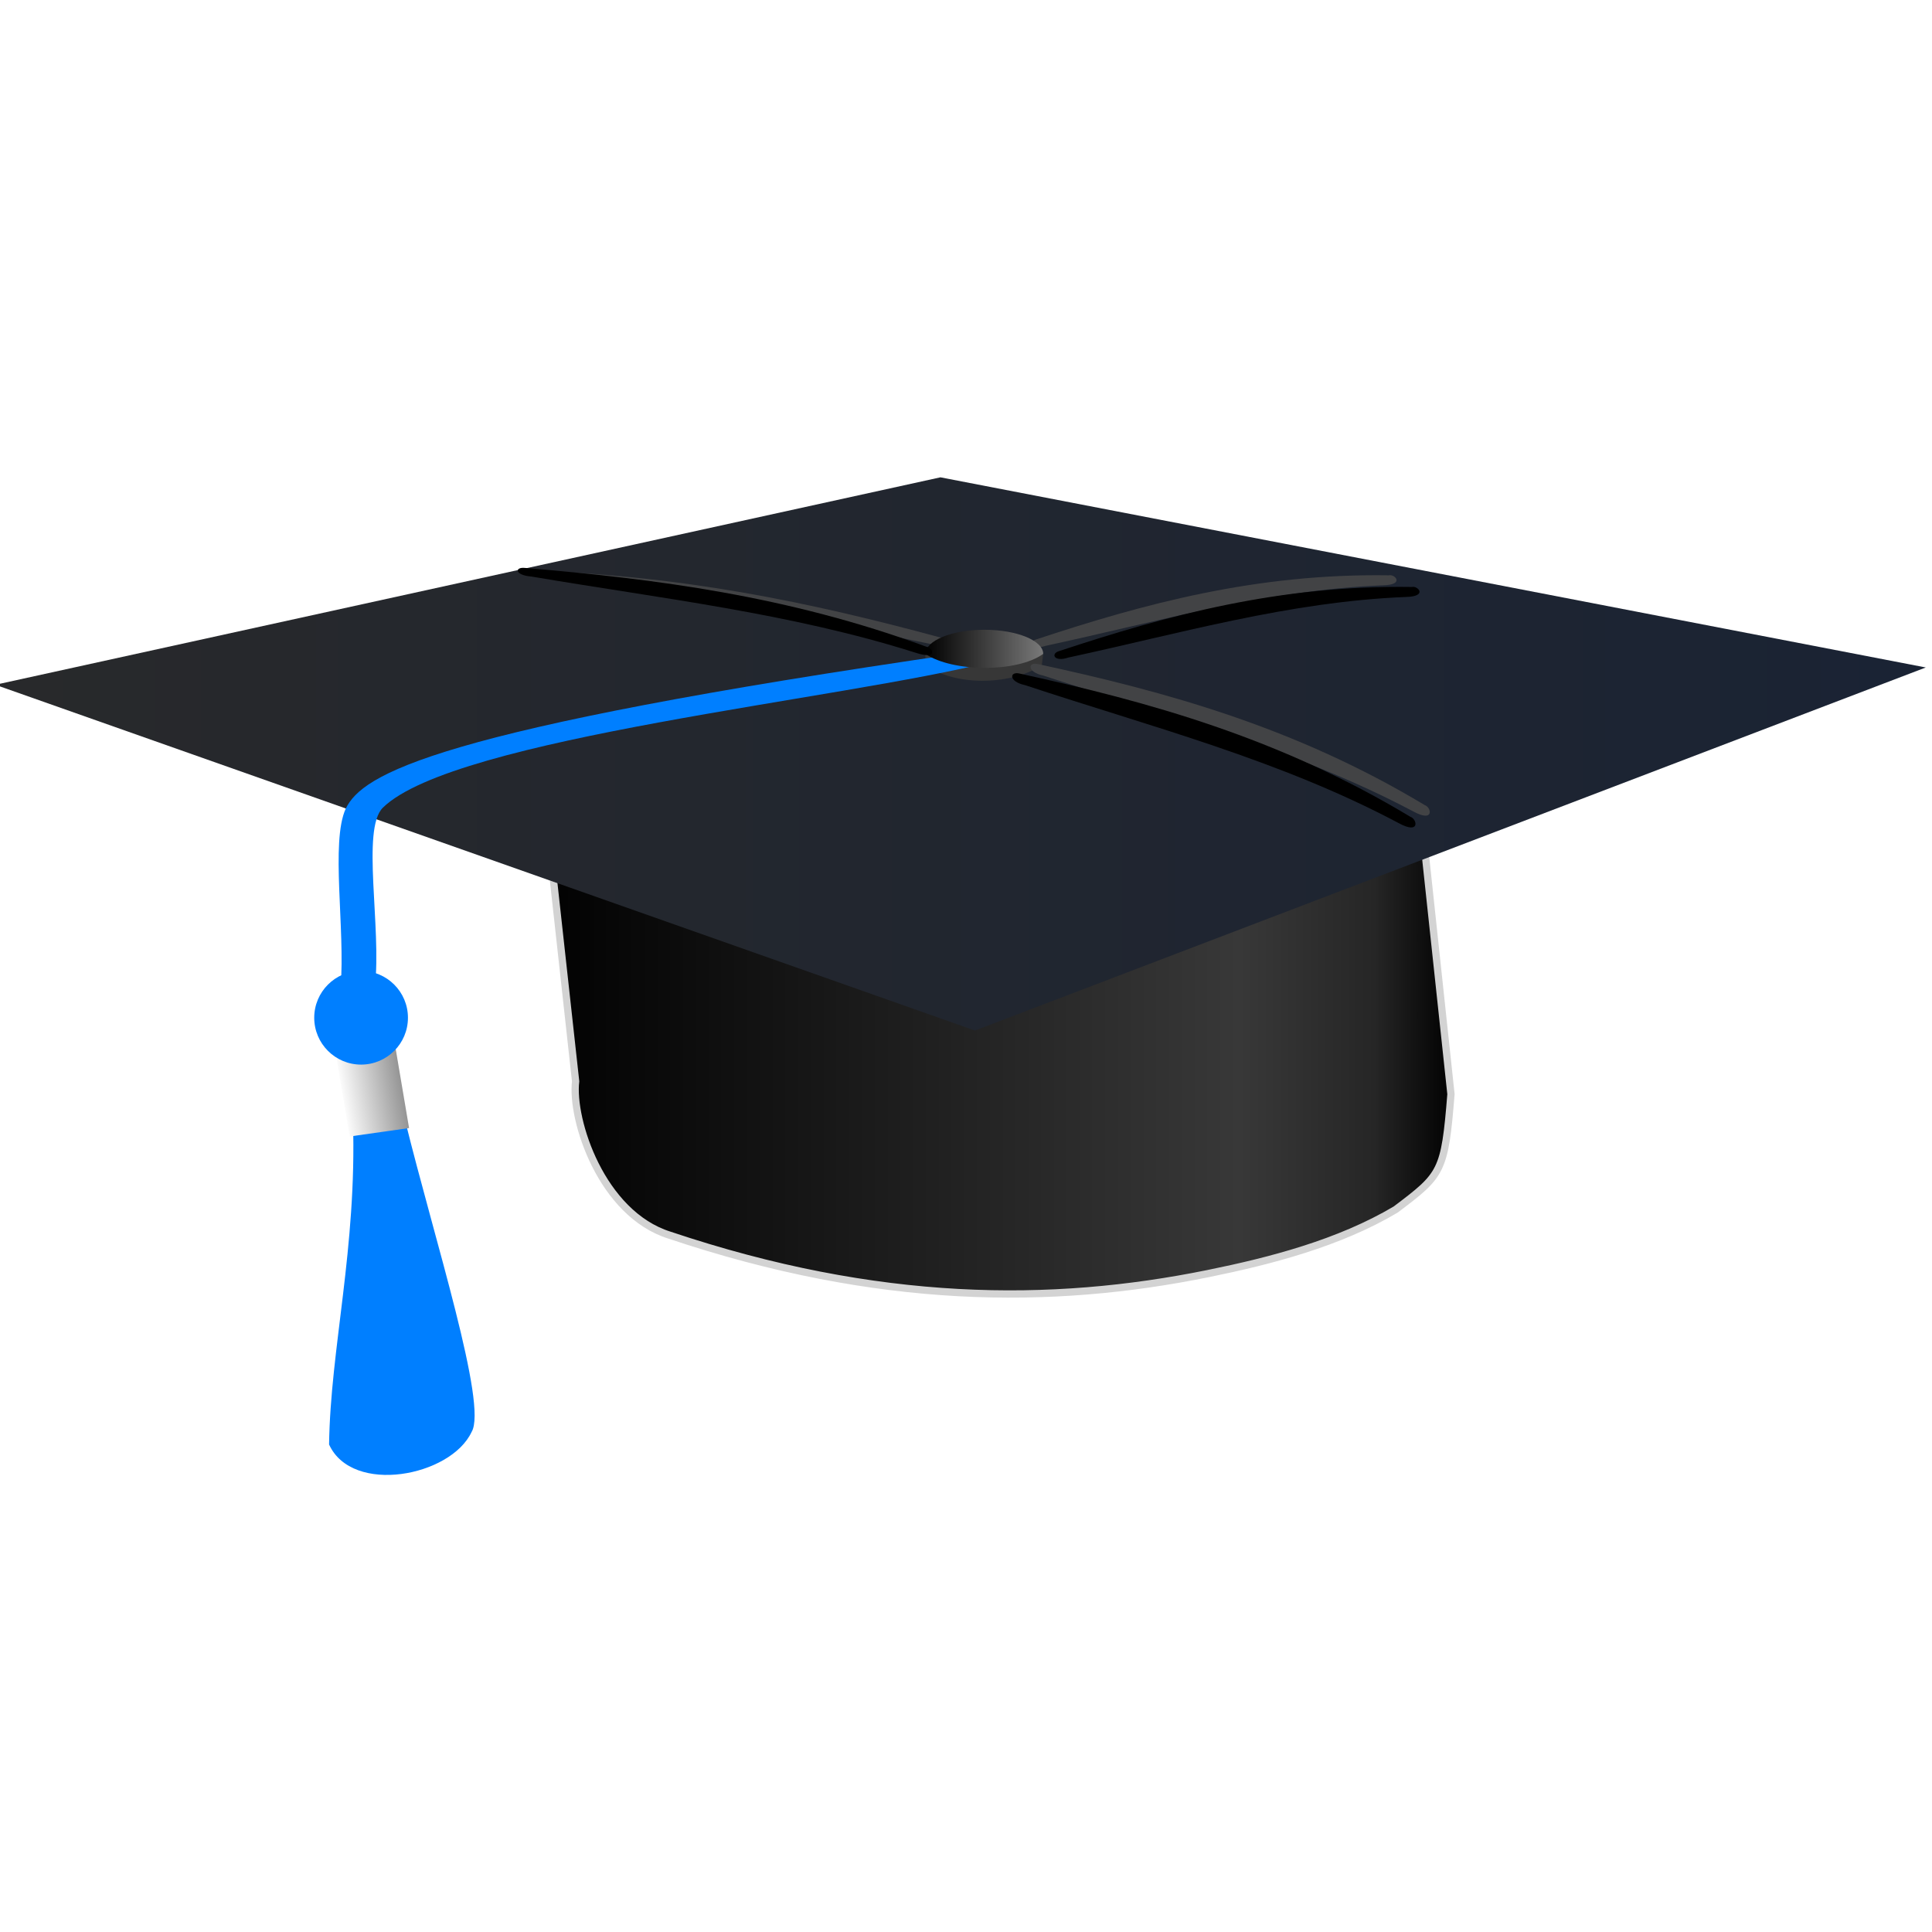
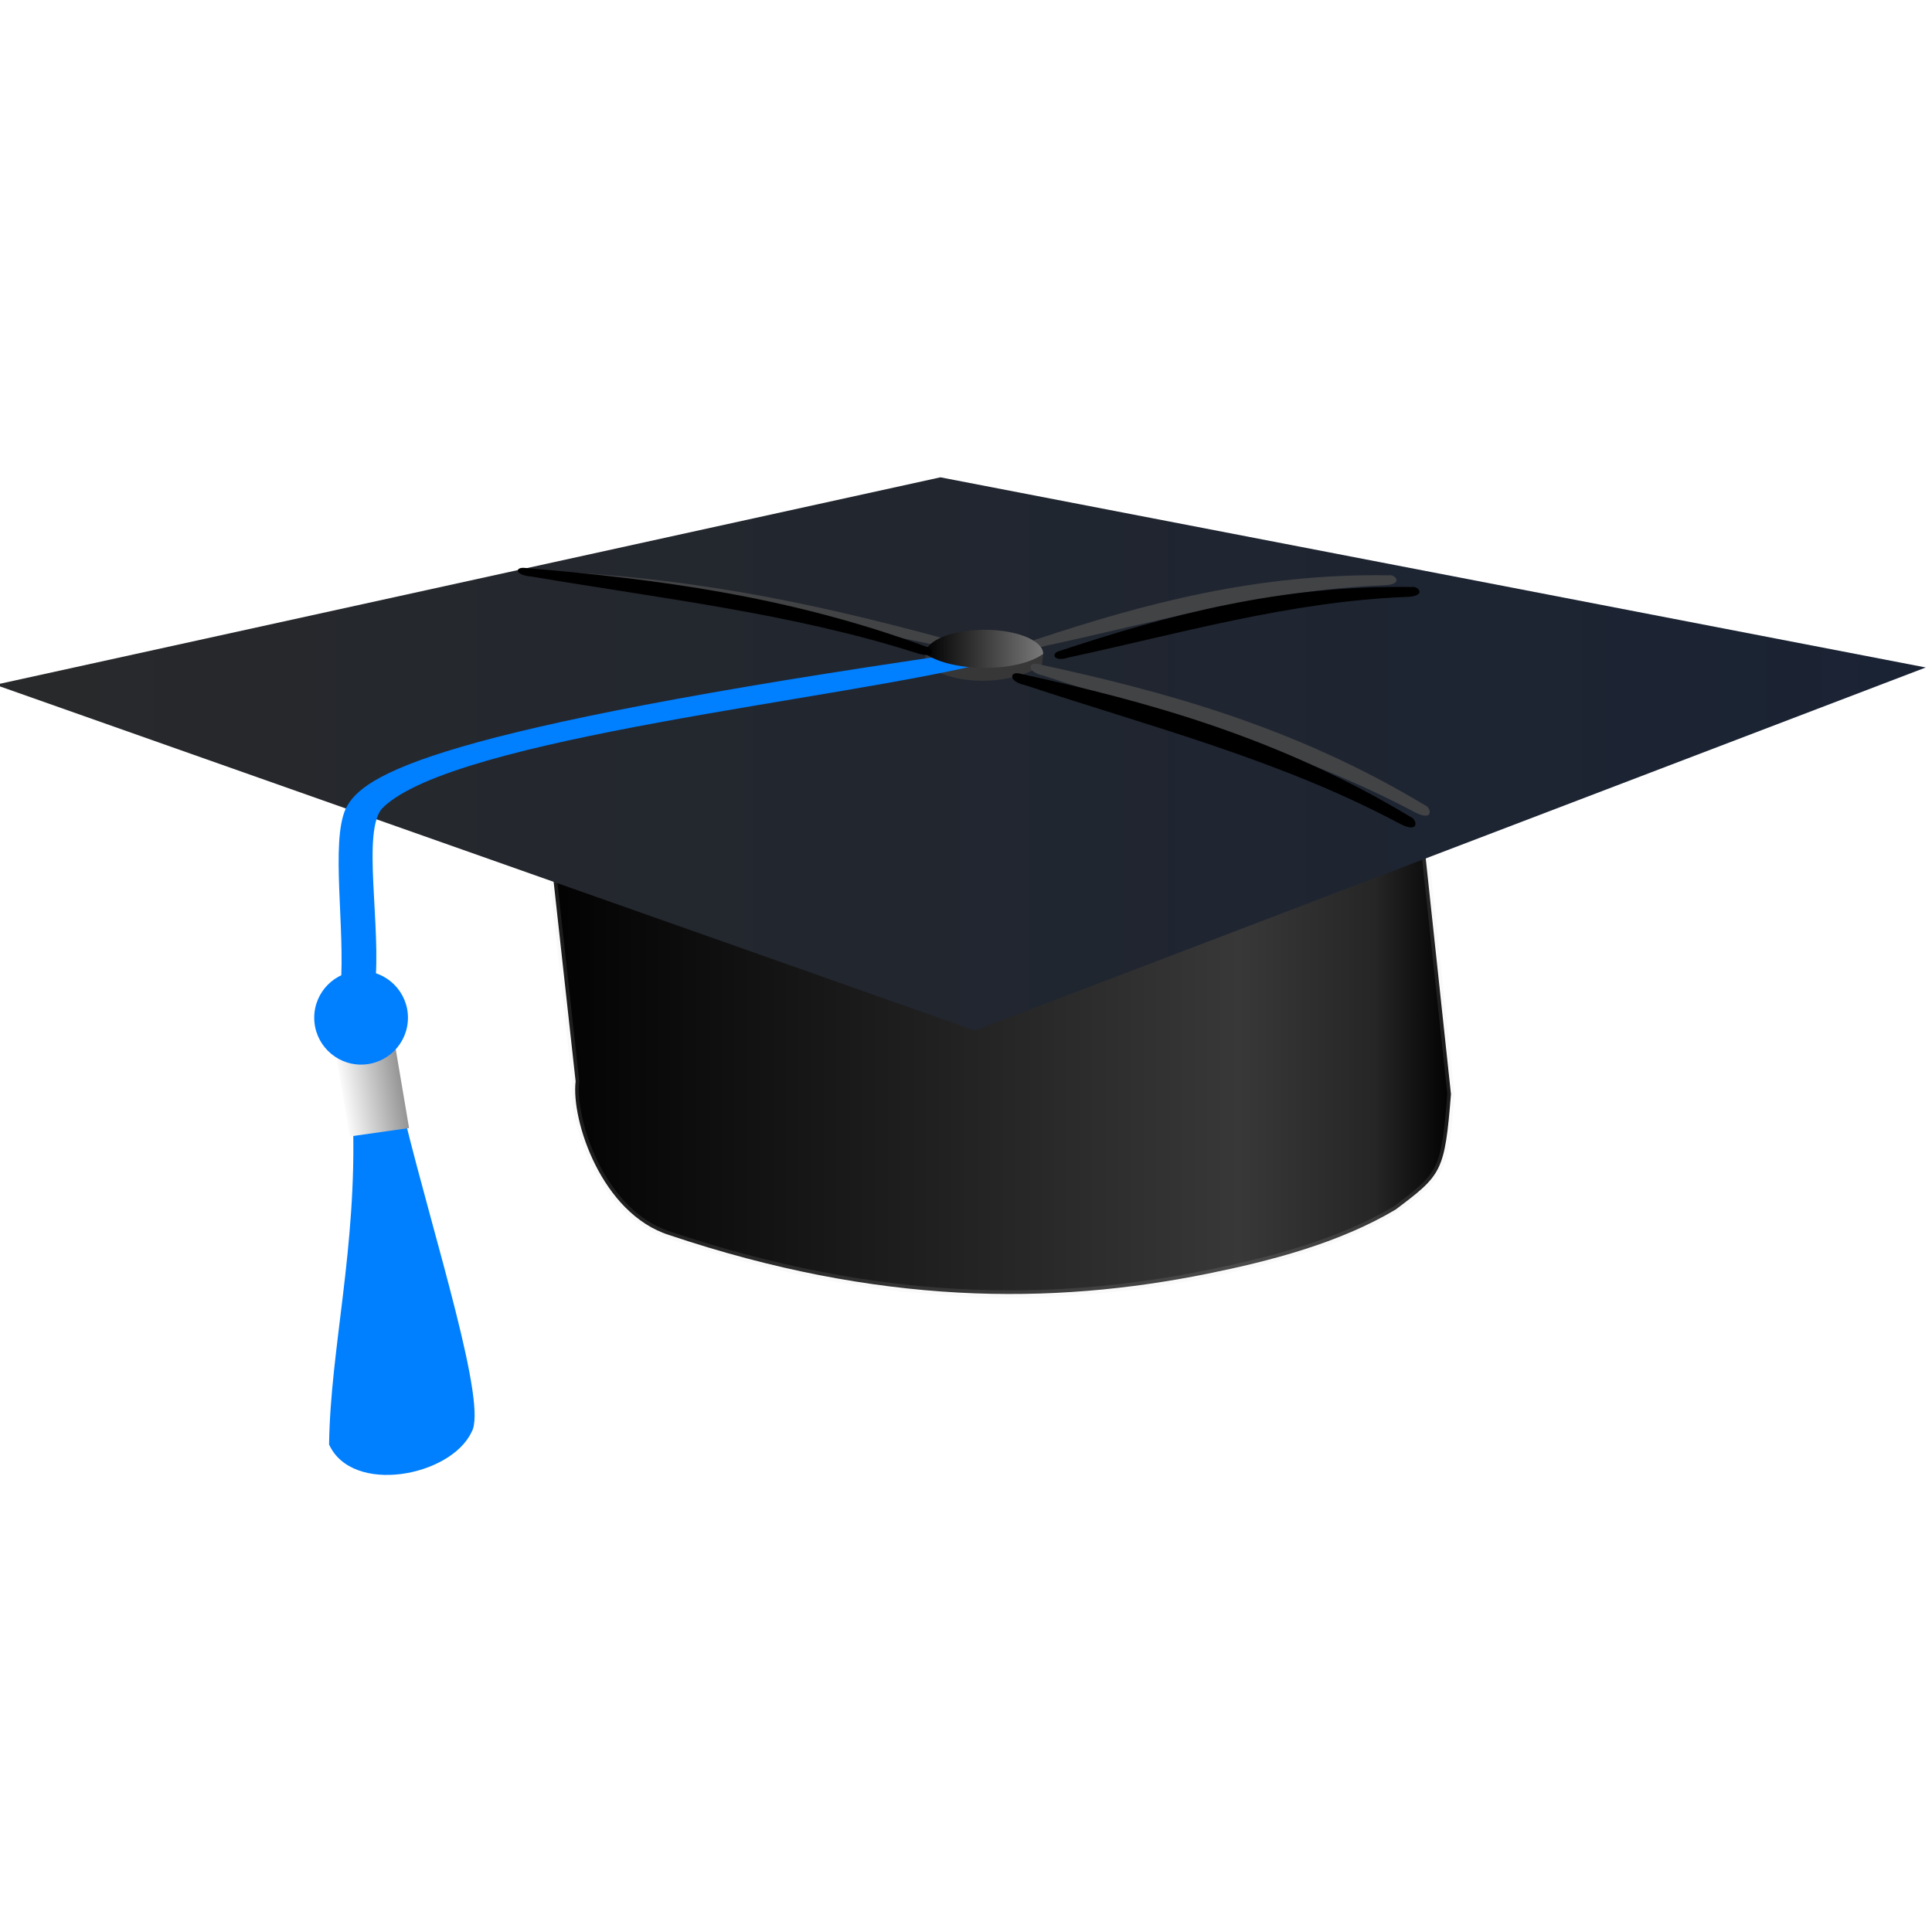
<svg xmlns="http://www.w3.org/2000/svg" xmlns:xlink="http://www.w3.org/1999/xlink" width="64px" height="64px" id="svg3969" version="1.1">
  <defs id="defs3971">
    <linearGradient id="linearGradient3759-7">
      <stop style="stop-color:#454545;stop-opacity:1;" offset="0" id="stop3761-4" />
      <stop id="stop3850" offset="0.384" style="stop-color:#1c1c1c;stop-opacity:1;" />
      <stop id="stop3767-0" offset="0.769" style="stop-color:#383838;stop-opacity:1;" />
      <stop style="stop-color:#262626;stop-opacity:1;" offset="0.914" id="stop3769-9" />
      <stop style="stop-color:#000000;stop-opacity:1;" offset="1" id="stop3763-4" />
    </linearGradient>
    <linearGradient id="linearGradient3800">
      <stop style="stop-color:#28292b;stop-opacity:1;" offset="0" id="stop3802" />
      <stop style="stop-color:#1a2334;stop-opacity:1;" offset="1" id="stop3804" />
    </linearGradient>
    <linearGradient id="linearGradient3681">
      <stop style="stop-color:#6cbb73;stop-opacity:1;" offset="0" id="stop3683" />
      <stop style="stop-color:#7ccf83;stop-opacity:1;" offset="1" id="stop3685" />
    </linearGradient>
    <linearGradient id="linearGradient3691">
      <stop style="stop-color:#ffffff;stop-opacity:1;" offset="0" id="stop3693" />
      <stop style="stop-color:#919191;stop-opacity:1;" offset="1" id="stop3695" />
    </linearGradient>
    <linearGradient id="linearGradient4011">
      <stop style="stop-color:#6cbb73;stop-opacity:1;" offset="0" id="stop4013" />
      <stop style="stop-color:#7ccf83;stop-opacity:1;" offset="1" id="stop4015" />
    </linearGradient>
    <linearGradient id="linearGradient3673">
      <stop style="stop-color:#000000;stop-opacity:1;" offset="0" id="stop3675" />
      <stop style="stop-color:#797979;stop-opacity:1;" offset="1" id="stop3677" />
    </linearGradient>
    <linearGradient id="linearGradient3649">
      <stop style="stop-color:#71c97c;stop-opacity:1;" offset="0" id="stop3651" />
      <stop style="stop-color:#00b418;stop-opacity:1;" offset="1" id="stop3653" />
    </linearGradient>
    <linearGradient id="linearGradient4026">
      <stop style="stop-color:#71c97c;stop-opacity:1;" offset="0" id="stop4028" />
      <stop style="stop-color:#00b418;stop-opacity:1;" offset="1" id="stop4030" />
    </linearGradient>
    <linearGradient id="linearGradient3691-2">
      <stop id="stop3693-7" offset="0" style="stop-color:#ffffff;stop-opacity:1;" />
      <stop id="stop3695-6" offset="1" style="stop-color:#919191;stop-opacity:0.101;" />
    </linearGradient>
    <linearGradient id="linearGradient3759">
      <stop style="stop-color:#000000;stop-opacity:1;" offset="0" id="stop3761" />
      <stop id="stop3767" offset="0.769" style="stop-color:#383838;stop-opacity:1;" />
      <stop style="stop-color:#262626;stop-opacity:1;" offset="0.914" id="stop3769" />
      <stop style="stop-color:#000000;stop-opacity:1;" offset="1" id="stop3763" />
    </linearGradient>
    <linearGradient id="linearGradient3800-5">
      <stop id="stop3802-1" offset="0" style="stop-color:#28292b;stop-opacity:1;" />
      <stop id="stop3804-7" offset="1" style="stop-color:#1a2334;stop-opacity:1;" />
    </linearGradient>
    <linearGradient id="linearGradient3681-4">
      <stop style="stop-color:#6cbb73;stop-opacity:1;" offset="0" id="stop3683-9" />
      <stop style="stop-color:#7ccf83;stop-opacity:1;" offset="1" id="stop3685-4" />
    </linearGradient>
    <linearGradient id="linearGradient3691-2-2">
      <stop id="stop3693-7-4" offset="0" style="stop-color:#ffffff;stop-opacity:1;" />
      <stop id="stop3695-6-5" offset="1" style="stop-color:#919191;stop-opacity:0.101;" />
    </linearGradient>
    <linearGradient id="linearGradient3681-1">
      <stop id="stop3683-4" offset="0" style="stop-color:#6cbb73;stop-opacity:1;" />
      <stop id="stop3685-2" offset="1" style="stop-color:#7ccf83;stop-opacity:1;" />
    </linearGradient>
    <linearGradient id="linearGradient3673-3">
      <stop id="stop3675-2" offset="0" style="stop-color:#000000;stop-opacity:1;" />
      <stop id="stop3677-2" offset="1" style="stop-color:#797979;stop-opacity:1;" />
    </linearGradient>
    <linearGradient xlink:href="#linearGradient3673-3" id="linearGradient4324" gradientUnits="userSpaceOnUse" gradientTransform="matrix(0.1070389,0,0,0.09333258,25.91715,-20.62452)" x1="44.286" y1="451.684" x2="80.714" y2="451.684" />
    <linearGradient xlink:href="#linearGradient3691" id="linearGradient4331" gradientUnits="userSpaceOnUse" gradientTransform="matrix(0.1456926,0,0,0.1339274,-20.10391,-24.21877)" x1="172.825" y1="459.146" x2="187.462" y2="459.146" />
    <linearGradient xlink:href="#linearGradient3800-5" id="linearGradient4339" gradientUnits="userSpaceOnUse" gradientTransform="matrix(0.1336256,0,0,0.1336256,-20.77159,-21.05994)" x1="153.786" y1="344.505" x2="633.357" y2="344.505" />
    <linearGradient xlink:href="#linearGradient3759" id="linearGradient4342" gradientUnits="userSpaceOnUse" x1="282.822" y1="567.188" x2="513.764" y2="567.188" gradientTransform="matrix(0.1336256,0,0,0.1336256,-20.4672,-43.8179)" />
  </defs>
  <g id="layer1">
-     <path style="fill:url(#linearGradient4342);fill-opacity:1;fill-rule:nonzero;stroke:#d3d3d3;stroke-width:0.241;stroke-miterlimit:4;stroke-opacity:1;stroke-dasharray:none" d="m 17.445,21.081 28.997,0 1.623,15.164 c -0.207,2.588 -0.306,2.671 -1.831,3.822 -1.876,1.114 -4.148,1.703 -6.217,2.123 C 34.827,43.244 29.094,43.237 22.175,40.915 19.921,40.206 18.915,37.097 19.068,35.82 L 17.445,21.081 z" id="rect3761-0" />
+     <path style="fill:url(#linearGradient4342);fill-opacity:1;fill-rule:nonzero;stroke:#d3d3d3;stroke-width:0.241;stroke-miterlimit:4;stroke-opacity:0.119;stroke-dasharray:none" d="m 17.445,21.081 28.997,0 1.623,15.164 c -0.207,2.588 -0.306,2.671 -1.831,3.822 -1.876,1.114 -4.148,1.703 -6.217,2.123 C 34.827,43.244 29.094,43.237 22.175,40.915 19.921,40.206 18.915,37.097 19.068,35.82 L 17.445,21.081 z" id="rect3761-0" />
    <path style="fill:url(#linearGradient4339);fill-opacity:1;stroke:none" d="M -0.155,22.684 31.152,15.812 63.794,22.111 32.297,34.138 -0.155,22.684 z" id="rect2830-2" />
    <path style="fill:#007fff;fill-opacity:1;fill-rule:nonzero;stroke:none" d="m 11.692,37.135 1.721,-0.046 c 0.973,3.955 2.75,9.452 2.209,10.347 -0.691,1.475 -3.952,2.098 -4.721,0.415 0.044,-3.182 0.922,-6.481 0.792,-10.717 z" id="rect3614-4" />
    <path style="fill:#373737;fill-opacity:1;stroke:none" d="m 34.557,21.662 c -1.133,0.619 -3.506,-0.555 -3.888,-0.06 -0.04,0.052 -5.34e-4,0.345 0.005,0.432 0.934,0.683 2.737,0.695 3.836,0.009 l 0.047,-0.38 3e-6,0 10e-7,0 2e-6,0 -4e-6,0 z" id="path3605-7-8" />
    <path style="fill:#007fff;fill-opacity:1;stroke:none" d="m 31.867,21.634 0.967,0.286 c -4.875,1.25 -17.769,2.504 -20.153,4.837 -0.718,0.717 -0.035,3.963 -0.263,5.939 l -1.134,0.006 c 0.156,-1.932 -0.338,-4.804 0.169,-5.915 0.553,-1.132 2.843,-2.607 20.414,-5.153 z" id="rect3617-6" />
    <rect style="fill:url(#linearGradient4331);fill-opacity:1.0;fill-rule:nonzero;stroke:none" id="rect3612-5" width="1.987" height="3.281" x="5.148" y="35.633" transform="matrix(0.9901131,-0.1402711,0.1666896,0.9860094,0,0)" />
    <path style="fill:#424345;fill-opacity:1;stroke:none" d="m 34.319,21.184 c 3.58,-1.186 7.298,-2.193 11.693,-2.126 0.196,-0.047 0.529,0.312 -0.189,0.331 -3.873,0.154 -7.499,1.211 -11.197,2.008 -0.467,0.158 -0.591,-0.127 -0.307,-0.213 z" id="rect3723-0" />
    <path style="fill:#424345;fill-opacity:1;stroke:none" d="m 34.383,21.998 c 4.238,0.916 8.507,2.083 12.81,4.67 0.222,0.068 0.339,0.603 -0.382,0.209 -3.918,-2.075 -8.126,-3.141 -12.25,-4.498 -0.554,-0.117 -0.509,-0.461 -0.178,-0.38 z" id="rect3723-1-9" />
    <path style="fill:#424345;fill-opacity:1;stroke:none" d="m 31.917,21.327 c -4.183,-1.155 -8.542,-2.178 -13.773,-2.402 -0.231,-0.049 -0.649,0.211 0.204,0.271 4.596,0.364 8.843,1.421 13.19,2.278 0.545,0.153 0.711,-0.062 0.379,-0.147 z" id="rect3723-1-2-0" />
    <path style="fill:#007fff;fill-opacity:1;fill-rule:nonzero;stroke:none" id="path3610-0" d="m 254.558,408.895 a 11.617,11.617 0 1 1 -23.234,0 11.617,11.617 0 1 1 23.234,0 z" transform="matrix(0.1336256,0,0,0.1336256,-20.50163,-20.92496)" />
    <path style="fill:url(#linearGradient4324);fill-opacity:1;stroke:none" d="m 34.557,21.662 c -0.872,0.627 -3.006,0.606 -3.899,0 0,-0.442 0.873,-0.8 1.95,-0.8 1.077,0 1.95,0.358 1.95,0.8 z" id="path3605-6" />
    <path style="fill:#000000;fill-opacity:1;stroke:none" d="m 35.08,21.57 c 3.58,-1.186 7.298,-2.193 11.693,-2.126 0.196,-0.047 0.529,0.312 -0.189,0.331 -3.873,0.154 -7.499,1.211 -11.197,2.008 -0.467,0.158 -0.591,-0.127 -0.307,-0.213 z" id="rect3723-8-1" />
    <path style="fill:#000000;fill-opacity:1;stroke:none" d="m 33.778,22.313 c 4.284,0.937 8.598,2.127 12.941,4.744 0.224,0.069 0.34,0.607 -0.387,0.209 -3.956,-2.101 -8.208,-3.189 -12.376,-4.57 -0.56,-0.119 -0.513,-0.465 -0.178,-0.383 z" id="rect3723-8-8-3" />
    <path style="fill:#000000;fill-opacity:1;stroke:none" d="m 17.389,18.813 c 4.332,0.365 8.72,0.926 13.293,2.609 0.229,0.035 0.402,0.449 -0.36,0.198 -4.134,-1.31 -8.451,-1.797 -12.716,-2.521 -0.566,-0.045 -0.557,-0.322 -0.218,-0.286 z" id="rect3723-8-8-1-8" />
  </g>
</svg>
